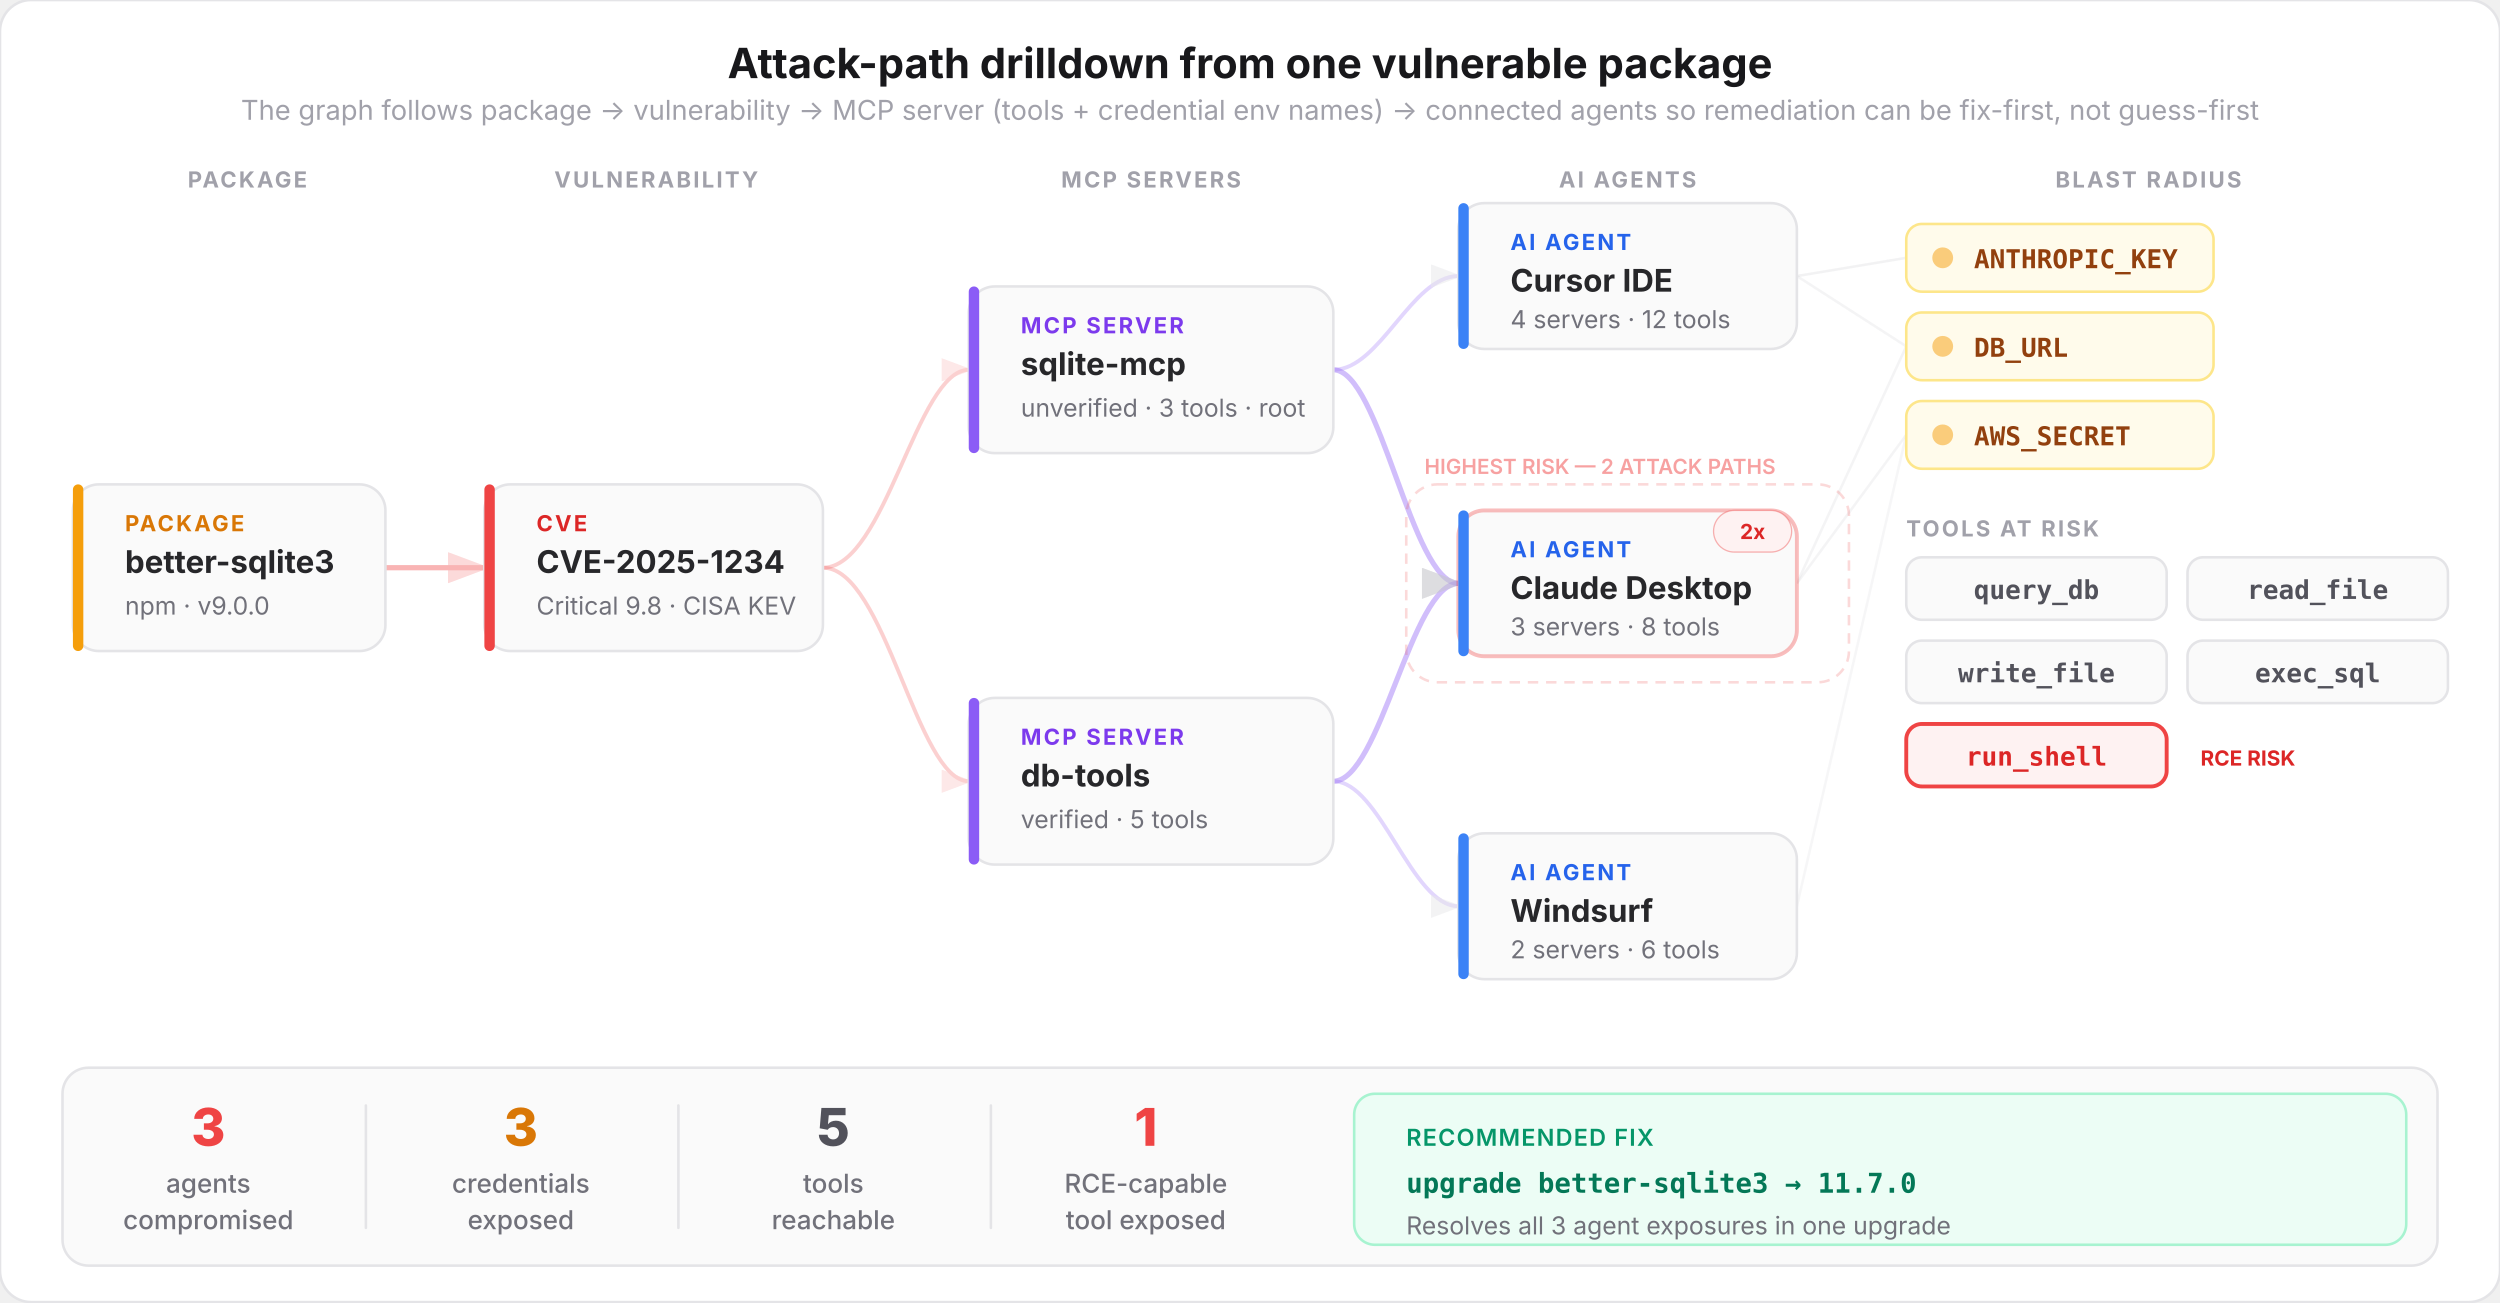
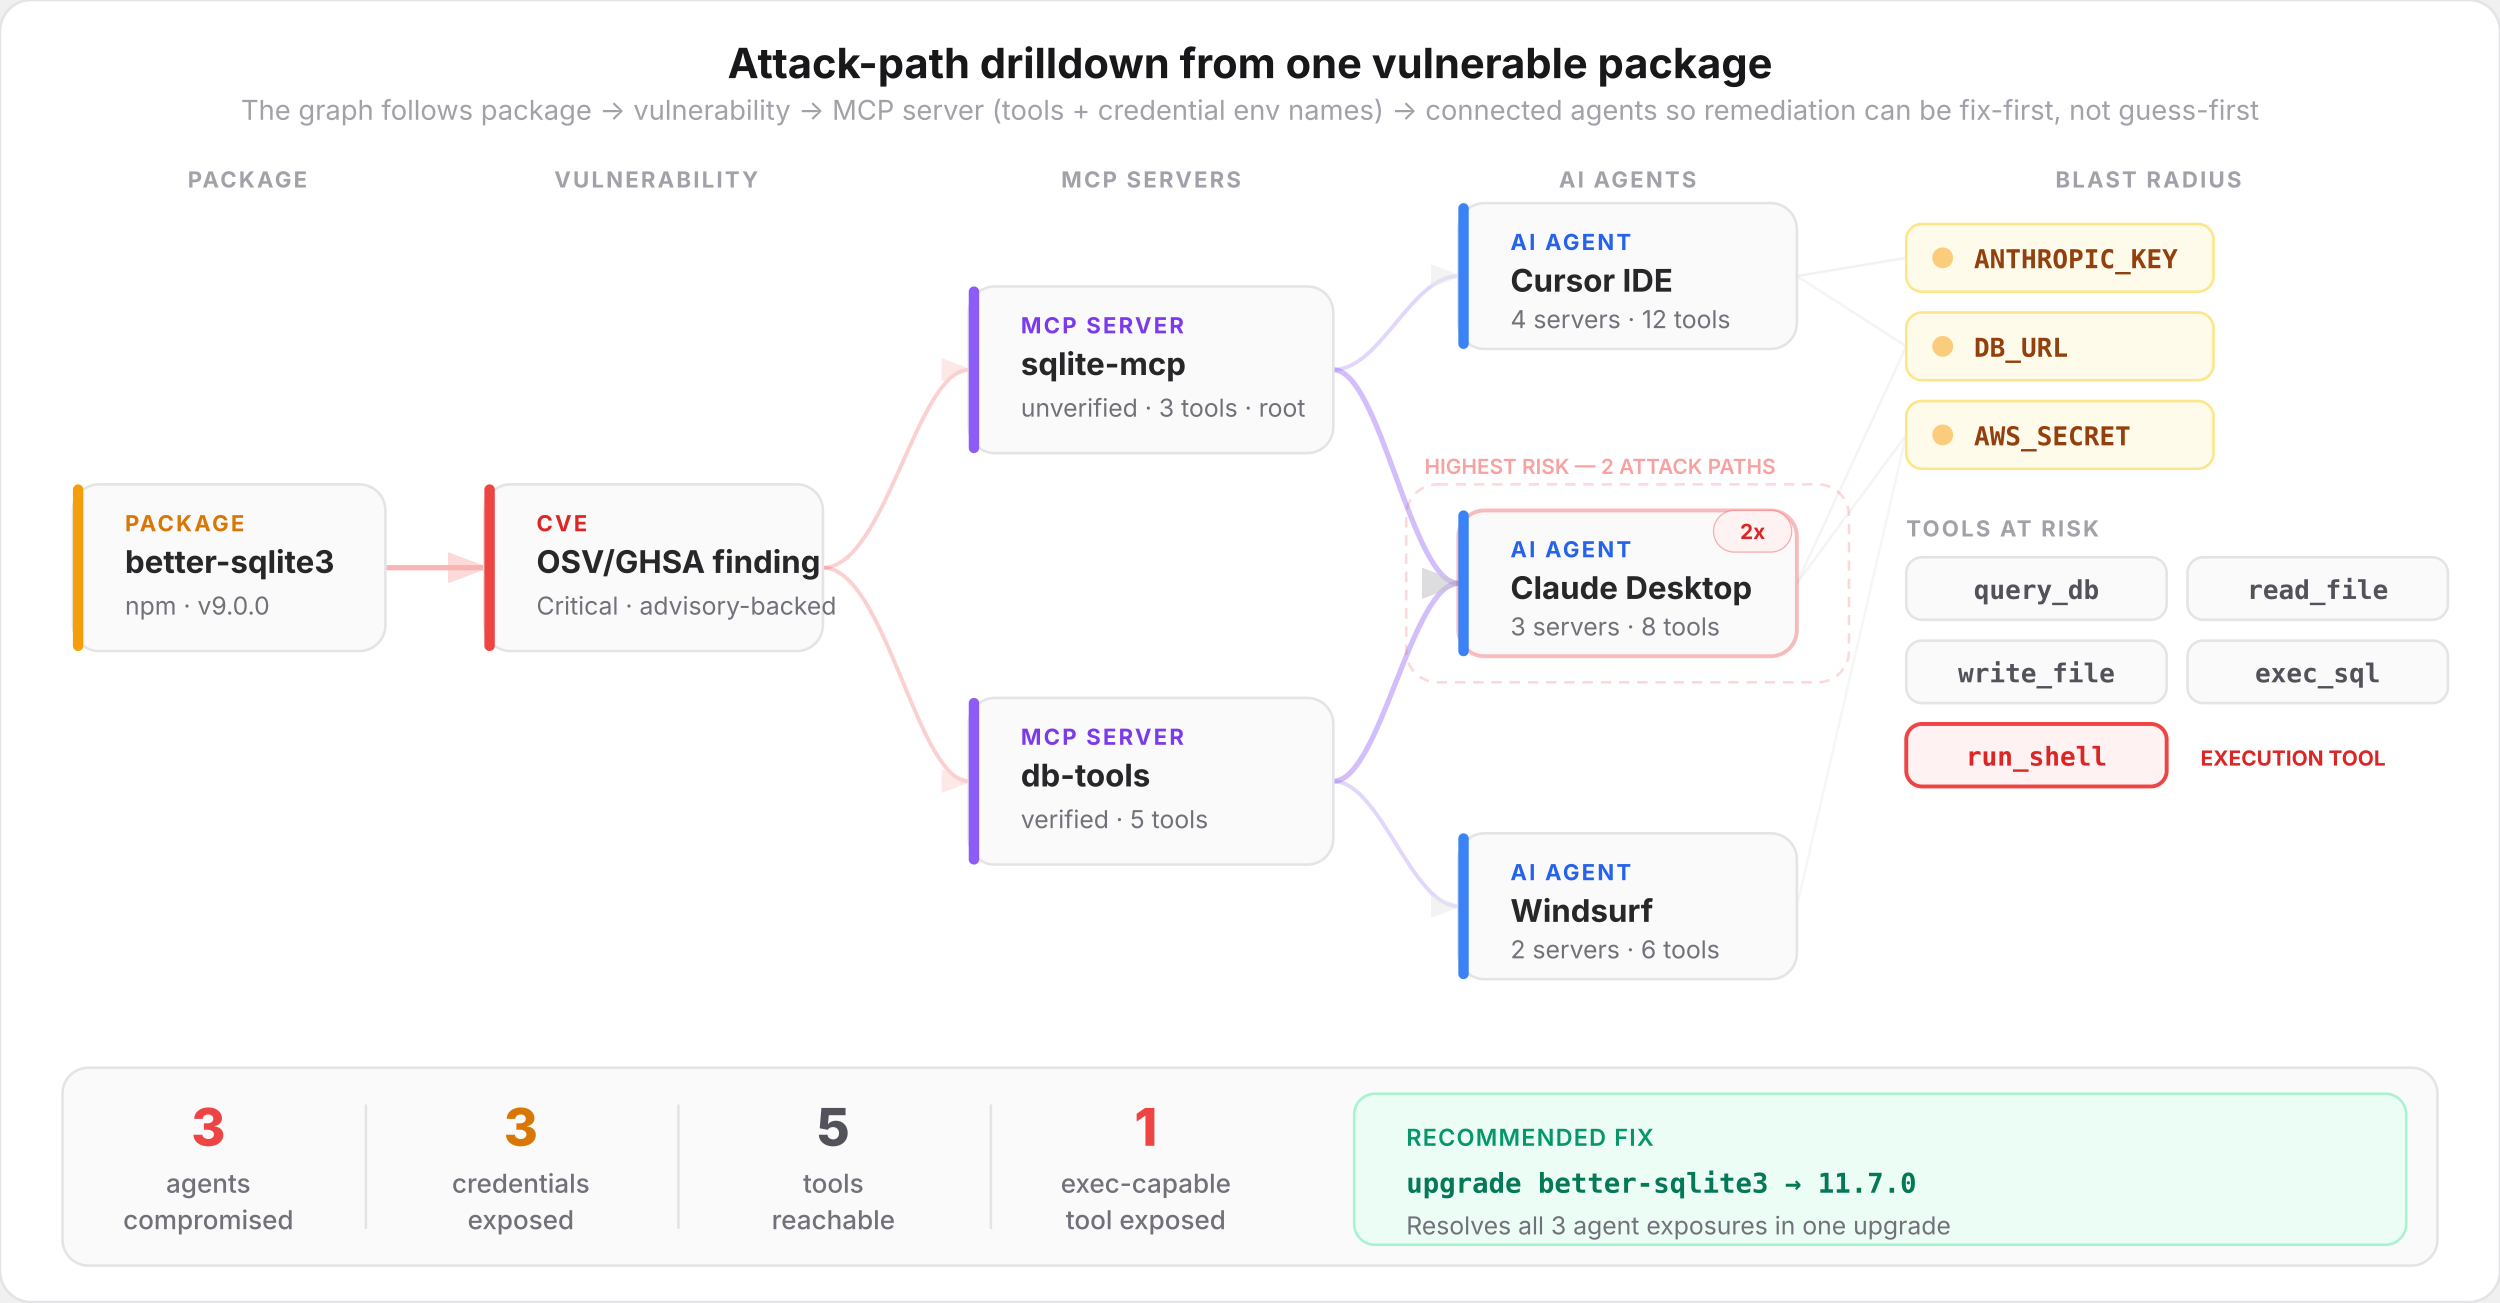
<svg xmlns="http://www.w3.org/2000/svg" viewBox="0 0 960 500" fill="none">
  <style>
    text { font-family: system-ui, -apple-system, 'Segoe UI', sans-serif; }
    .title { font-size: 16px; font-weight: 700; fill: #18181b; }
    .subtitle { font-size: 10.5px; font-weight: 400; fill: #a1a1aa; }
    .node-type { font-size: 8.5px; font-weight: 700; letter-spacing: 0.1em; }
    .node-label { font-size: 12px; font-weight: 700; fill: #27272a; }
    .node-detail { font-size: 9.5px; font-weight: 400; fill: #71717a; }
    .cred-label { font-size: 10px; font-weight: 600; font-family: ui-monospace, monospace; }
    .tool-label { font-size: 10px; font-weight: 600; font-family: ui-monospace, monospace; }
    .impact-num { font-size: 20px; font-weight: 800; }
    .impact-label { font-size: 10px; font-weight: 500; fill: #71717a; }
    .fix-label { font-size: 10.5px; font-weight: 700; font-family: ui-monospace, monospace; }
    .section-label { font-size: 8.5px; font-weight: 700; letter-spacing: 0.1em; fill: #a1a1aa; }
  </style>
  <defs>
    <marker id="arrow-red" viewBox="0 0 8 6" refX="7" refY="3" markerWidth="8" markerHeight="6" orient="auto">
      <path d="M0 0 L8 3 L0 6Z" fill="#ef4444" opacity="0.5" />
    </marker>
    <marker id="arrow-muted" viewBox="0 0 8 6" refX="7" refY="3" markerWidth="8" markerHeight="6" orient="auto">
      <path d="M0 0 L8 3 L0 6Z" fill="#a1a1aa" opacity="0.5" />
    </marker>
  </defs>
  <rect width="960" height="500" rx="12" fill="#ffffff" stroke="#e4e4e7" stroke-width="1" />
  <text x="480" y="30" text-anchor="middle" class="title">Attack-path drilldown from one vulnerable package</text>
  <text x="480" y="46" text-anchor="middle" class="subtitle">The graph follows package → vulnerability → MCP server (tools + credential env names) → connected agents so remediation can be fix-first, not guess-first</text>
  <line x1="148" y1="218" x2="186" y2="218" stroke="#ef4444" stroke-width="2" opacity="0.4" marker-end="url(#arrow-red)" />
  <path d="M316 218 C340 218, 352 142, 372 142" stroke="#ef4444" stroke-width="1.5" opacity="0.25" fill="none" marker-end="url(#arrow-red)" />
  <path d="M316 218 C340 218, 352 300, 372 300" stroke="#ef4444" stroke-width="1.5" opacity="0.25" fill="none" marker-end="url(#arrow-red)" />
  <path d="M512 142 C530 142, 542 106, 560 106" stroke="#8b5cf6" stroke-width="1.5" opacity="0.25" fill="none" marker-end="url(#arrow-muted)" />
  <path d="M512 142 C530 142, 542 224, 560 224" stroke="#8b5cf6" stroke-width="2" opacity="0.4" fill="none" marker-end="url(#arrow-muted)" />
  <path d="M512 300 C530 300, 542 224, 560 224" stroke="#8b5cf6" stroke-width="2" opacity="0.4" fill="none" marker-end="url(#arrow-muted)" />
  <path d="M512 300 C530 300, 542 348, 560 348" stroke="#8b5cf6" stroke-width="1.5" opacity="0.25" fill="none" marker-end="url(#arrow-muted)" />
  <line x1="690" y1="106" x2="732" y2="99" stroke="#d4d4d8" stroke-width="1" opacity="0.3" />
  <line x1="690" y1="106" x2="732" y2="133" stroke="#d4d4d8" stroke-width="1" opacity="0.25" />
  <line x1="690" y1="224" x2="732" y2="133" stroke="#d4d4d8" stroke-width="1" opacity="0.25" />
  <line x1="690" y1="224" x2="732" y2="167" stroke="#d4d4d8" stroke-width="1" opacity="0.25" />
  <line x1="690" y1="348" x2="732" y2="167" stroke="#d4d4d8" stroke-width="1" opacity="0.2" />
  <text x="95" y="72" text-anchor="middle" class="section-label">PACKAGE</text>
  <text x="252" y="72" text-anchor="middle" class="section-label">VULNERABILITY</text>
  <text x="442" y="72" text-anchor="middle" class="section-label">MCP SERVERS</text>
  <text x="625" y="72" text-anchor="middle" class="section-label">AI AGENTS</text>
  <text x="825" y="72" text-anchor="middle" class="section-label">BLAST RADIUS</text>
  <rect x="28" y="186" width="120" height="64" rx="10" fill="#fafafa" stroke="#e4e4e7" stroke-width="1" />
  <rect x="28" y="186" width="4" height="64" rx="2" fill="#f59e0b" />
  <text x="48" y="204" class="node-type" fill="#d97706">PACKAGE</text>
  <text x="48" y="220" class="node-label">better-sqlite3</text>
  <text x="48" y="236" class="node-detail">npm · v9.0.0</text>
  <rect x="186" y="186" width="130" height="64" rx="10" fill="#fafafa" stroke="#e4e4e7" stroke-width="1" />
  <rect x="186" y="186" width="4" height="64" rx="2" fill="#ef4444" />
  <text x="206" y="204" class="node-type" fill="#dc2626">CVE</text>
-   <text x="206" y="220" class="node-label" fill="#991b1b">CVE-2025-1234</text>
-   <text x="206" y="236" class="node-detail">Critical 9.8 · CISA KEV</text>
+   <text x="206" y="220" class="node-label" fill="#991b1b">OSV/GHSA finding</text>
+   <text x="206" y="236" class="node-detail">Critical · advisory-backed</text>
  <rect x="372" y="110" width="140" height="64" rx="10" fill="#fafafa" stroke="#e4e4e7" stroke-width="1" />
  <rect x="372" y="110" width="4" height="64" rx="2" fill="#8b5cf6" />
  <text x="392" y="128" class="node-type" fill="#7c3aed">MCP SERVER</text>
  <text x="392" y="144" class="node-label">sqlite-mcp</text>
  <text x="392" y="160" class="node-detail">unverified · 3 tools · root</text>
  <rect x="372" y="268" width="140" height="64" rx="10" fill="#fafafa" stroke="#e4e4e7" stroke-width="1" />
  <rect x="372" y="268" width="4" height="64" rx="2" fill="#8b5cf6" />
  <text x="392" y="286" class="node-type" fill="#7c3aed">MCP SERVER</text>
  <text x="392" y="302" class="node-label">db-tools</text>
  <text x="392" y="318" class="node-detail">verified · 5 tools</text>
  <rect x="560" y="78" width="130" height="56" rx="10" fill="#fafafa" stroke="#e4e4e7" stroke-width="1" />
  <rect x="560" y="78" width="4" height="56" rx="2" fill="#3b82f6" />
  <text x="580" y="96" class="node-type" fill="#2563eb">AI AGENT</text>
  <text x="580" y="112" class="node-label">Cursor IDE</text>
  <text x="580" y="126" class="node-detail">4 servers · 12 tools</text>
  <rect x="560" y="196" width="130" height="56" rx="10" fill="#fafafa" stroke="#ef4444" stroke-width="1.5" stroke-opacity="0.35" />
  <rect x="560" y="196" width="4" height="56" rx="2" fill="#3b82f6" />
  <text x="580" y="214" class="node-type" fill="#2563eb">AI AGENT</text>
  <text x="580" y="230" class="node-label">Claude Desktop</text>
  <text x="580" y="244" class="node-detail">3 servers · 8 tools</text>
  <rect x="658" y="196" width="30" height="16" rx="8" fill="#fef2f2" stroke="#ef4444" stroke-width="0.5" stroke-opacity="0.4" />
  <text x="673" y="207" text-anchor="middle" font-size="8" font-weight="700" fill="#dc2626" font-family="system-ui, sans-serif">2x</text>
  <rect x="560" y="320" width="130" height="56" rx="10" fill="#fafafa" stroke="#e4e4e7" stroke-width="1" />
  <rect x="560" y="320" width="4" height="56" rx="2" fill="#3b82f6" />
  <text x="580" y="338" class="node-type" fill="#2563eb">AI AGENT</text>
  <text x="580" y="354" class="node-label">Windsurf</text>
  <text x="580" y="368" class="node-detail">2 servers · 6 tools</text>
  <rect x="732" y="86" width="118" height="26" rx="6" fill="#fffbeb" stroke="#fde68a" stroke-width="1" />
  <circle cx="746" cy="99" r="4" fill="#f59e0b" opacity="0.5" />
  <text x="758" y="103" class="cred-label" fill="#92400e">ANTHROPIC_KEY</text>
  <rect x="732" y="120" width="118" height="26" rx="6" fill="#fffbeb" stroke="#fde68a" stroke-width="1" />
  <circle cx="746" cy="133" r="4" fill="#f59e0b" opacity="0.5" />
  <text x="758" y="137" class="cred-label" fill="#92400e">DB_URL</text>
  <rect x="732" y="154" width="118" height="26" rx="6" fill="#fffbeb" stroke="#fde68a" stroke-width="1" />
  <circle cx="746" cy="167" r="4" fill="#f59e0b" opacity="0.5" />
  <text x="758" y="171" class="cred-label" fill="#92400e">AWS_SECRET</text>
  <text x="732" y="206" class="section-label">TOOLS AT RISK</text>
  <rect x="732" y="214" width="100" height="24" rx="6" fill="#fafafa" stroke="#e4e4e7" stroke-width="1" />
  <text x="782" y="230" text-anchor="middle" class="tool-label" fill="#52525b">query_db</text>
  <rect x="840" y="214" width="100" height="24" rx="6" fill="#fafafa" stroke="#e4e4e7" stroke-width="1" />
  <text x="890" y="230" text-anchor="middle" class="tool-label" fill="#52525b">read_file</text>
  <rect x="732" y="246" width="100" height="24" rx="6" fill="#fafafa" stroke="#e4e4e7" stroke-width="1" />
  <text x="782" y="262" text-anchor="middle" class="tool-label" fill="#52525b">write_file</text>
  <rect x="840" y="246" width="100" height="24" rx="6" fill="#fafafa" stroke="#e4e4e7" stroke-width="1" />
  <text x="890" y="262" text-anchor="middle" class="tool-label" fill="#52525b">exec_sql</text>
  <rect x="732" y="278" width="100" height="24" rx="6" fill="#fef2f2" stroke="#ef4444" stroke-width="1.5" />
  <text x="782" y="294" text-anchor="middle" class="tool-label" fill="#dc2626">run_shell</text>
-   <text x="845" y="294" font-size="8" font-weight="700" fill="#dc2626" font-family="system-ui, sans-serif">RCE RISK</text>
+   <text x="845" y="294" font-size="8" font-weight="700" fill="#dc2626" font-family="system-ui, sans-serif">EXECUTION TOOL</text>
  <rect x="540" y="186" width="170" height="76" rx="12" stroke="#ef4444" stroke-width="1" stroke-dasharray="4 3" stroke-opacity="0.2" fill="none" />
  <text x="547" y="182" font-size="8" font-weight="600" fill="#ef4444" opacity="0.5" font-family="system-ui, sans-serif">HIGHEST RISK — 2 ATTACK PATHS</text>
  <rect x="24" y="410" width="912" height="76" rx="10" fill="#fafafa" stroke="#e4e4e7" stroke-width="1" />
  <text x="80" y="440" text-anchor="middle" class="impact-num" fill="#ef4444">3</text>
  <text x="80" y="458" text-anchor="middle" class="impact-label">agents</text>
  <text x="80" y="472" text-anchor="middle" class="impact-label">compromised</text>
  <rect x="140" y="424" width="1" height="48" rx="0.5" fill="#e4e4e7" />
  <text x="200" y="440" text-anchor="middle" class="impact-num" fill="#d97706">3</text>
  <text x="200" y="458" text-anchor="middle" class="impact-label">credentials</text>
  <text x="200" y="472" text-anchor="middle" class="impact-label">exposed</text>
  <rect x="260" y="424" width="1" height="48" rx="0.5" fill="#e4e4e7" />
  <text x="320" y="440" text-anchor="middle" class="impact-num" fill="#52525b">5</text>
  <text x="320" y="458" text-anchor="middle" class="impact-label">tools</text>
  <text x="320" y="472" text-anchor="middle" class="impact-label">reachable</text>
  <rect x="380" y="424" width="1" height="48" rx="0.5" fill="#e4e4e7" />
  <text x="440" y="440" text-anchor="middle" class="impact-num" fill="#ef4444">1</text>
-   <text x="440" y="458" text-anchor="middle" class="impact-label">RCE-capable</text>
+   <text x="440" y="458" text-anchor="middle" class="impact-label">exec-capable</text>
  <text x="440" y="472" text-anchor="middle" class="impact-label">tool exposed</text>
  <rect x="520" y="420" width="404" height="58" rx="8" fill="#ecfdf5" stroke="#a7f3d0" stroke-width="1" />
  <text x="540" y="440" font-size="9" font-weight="600" fill="#059669" letter-spacing="0.05em" font-family="system-ui, sans-serif">RECOMMENDED FIX</text>
  <text x="540" y="458" class="fix-label" fill="#047857">upgrade better-sqlite3 → 11.7.0</text>
  <text x="540" y="474" class="node-detail" fill="#059669">Resolves all 3 agent exposures in one upgrade</text>
</svg>
